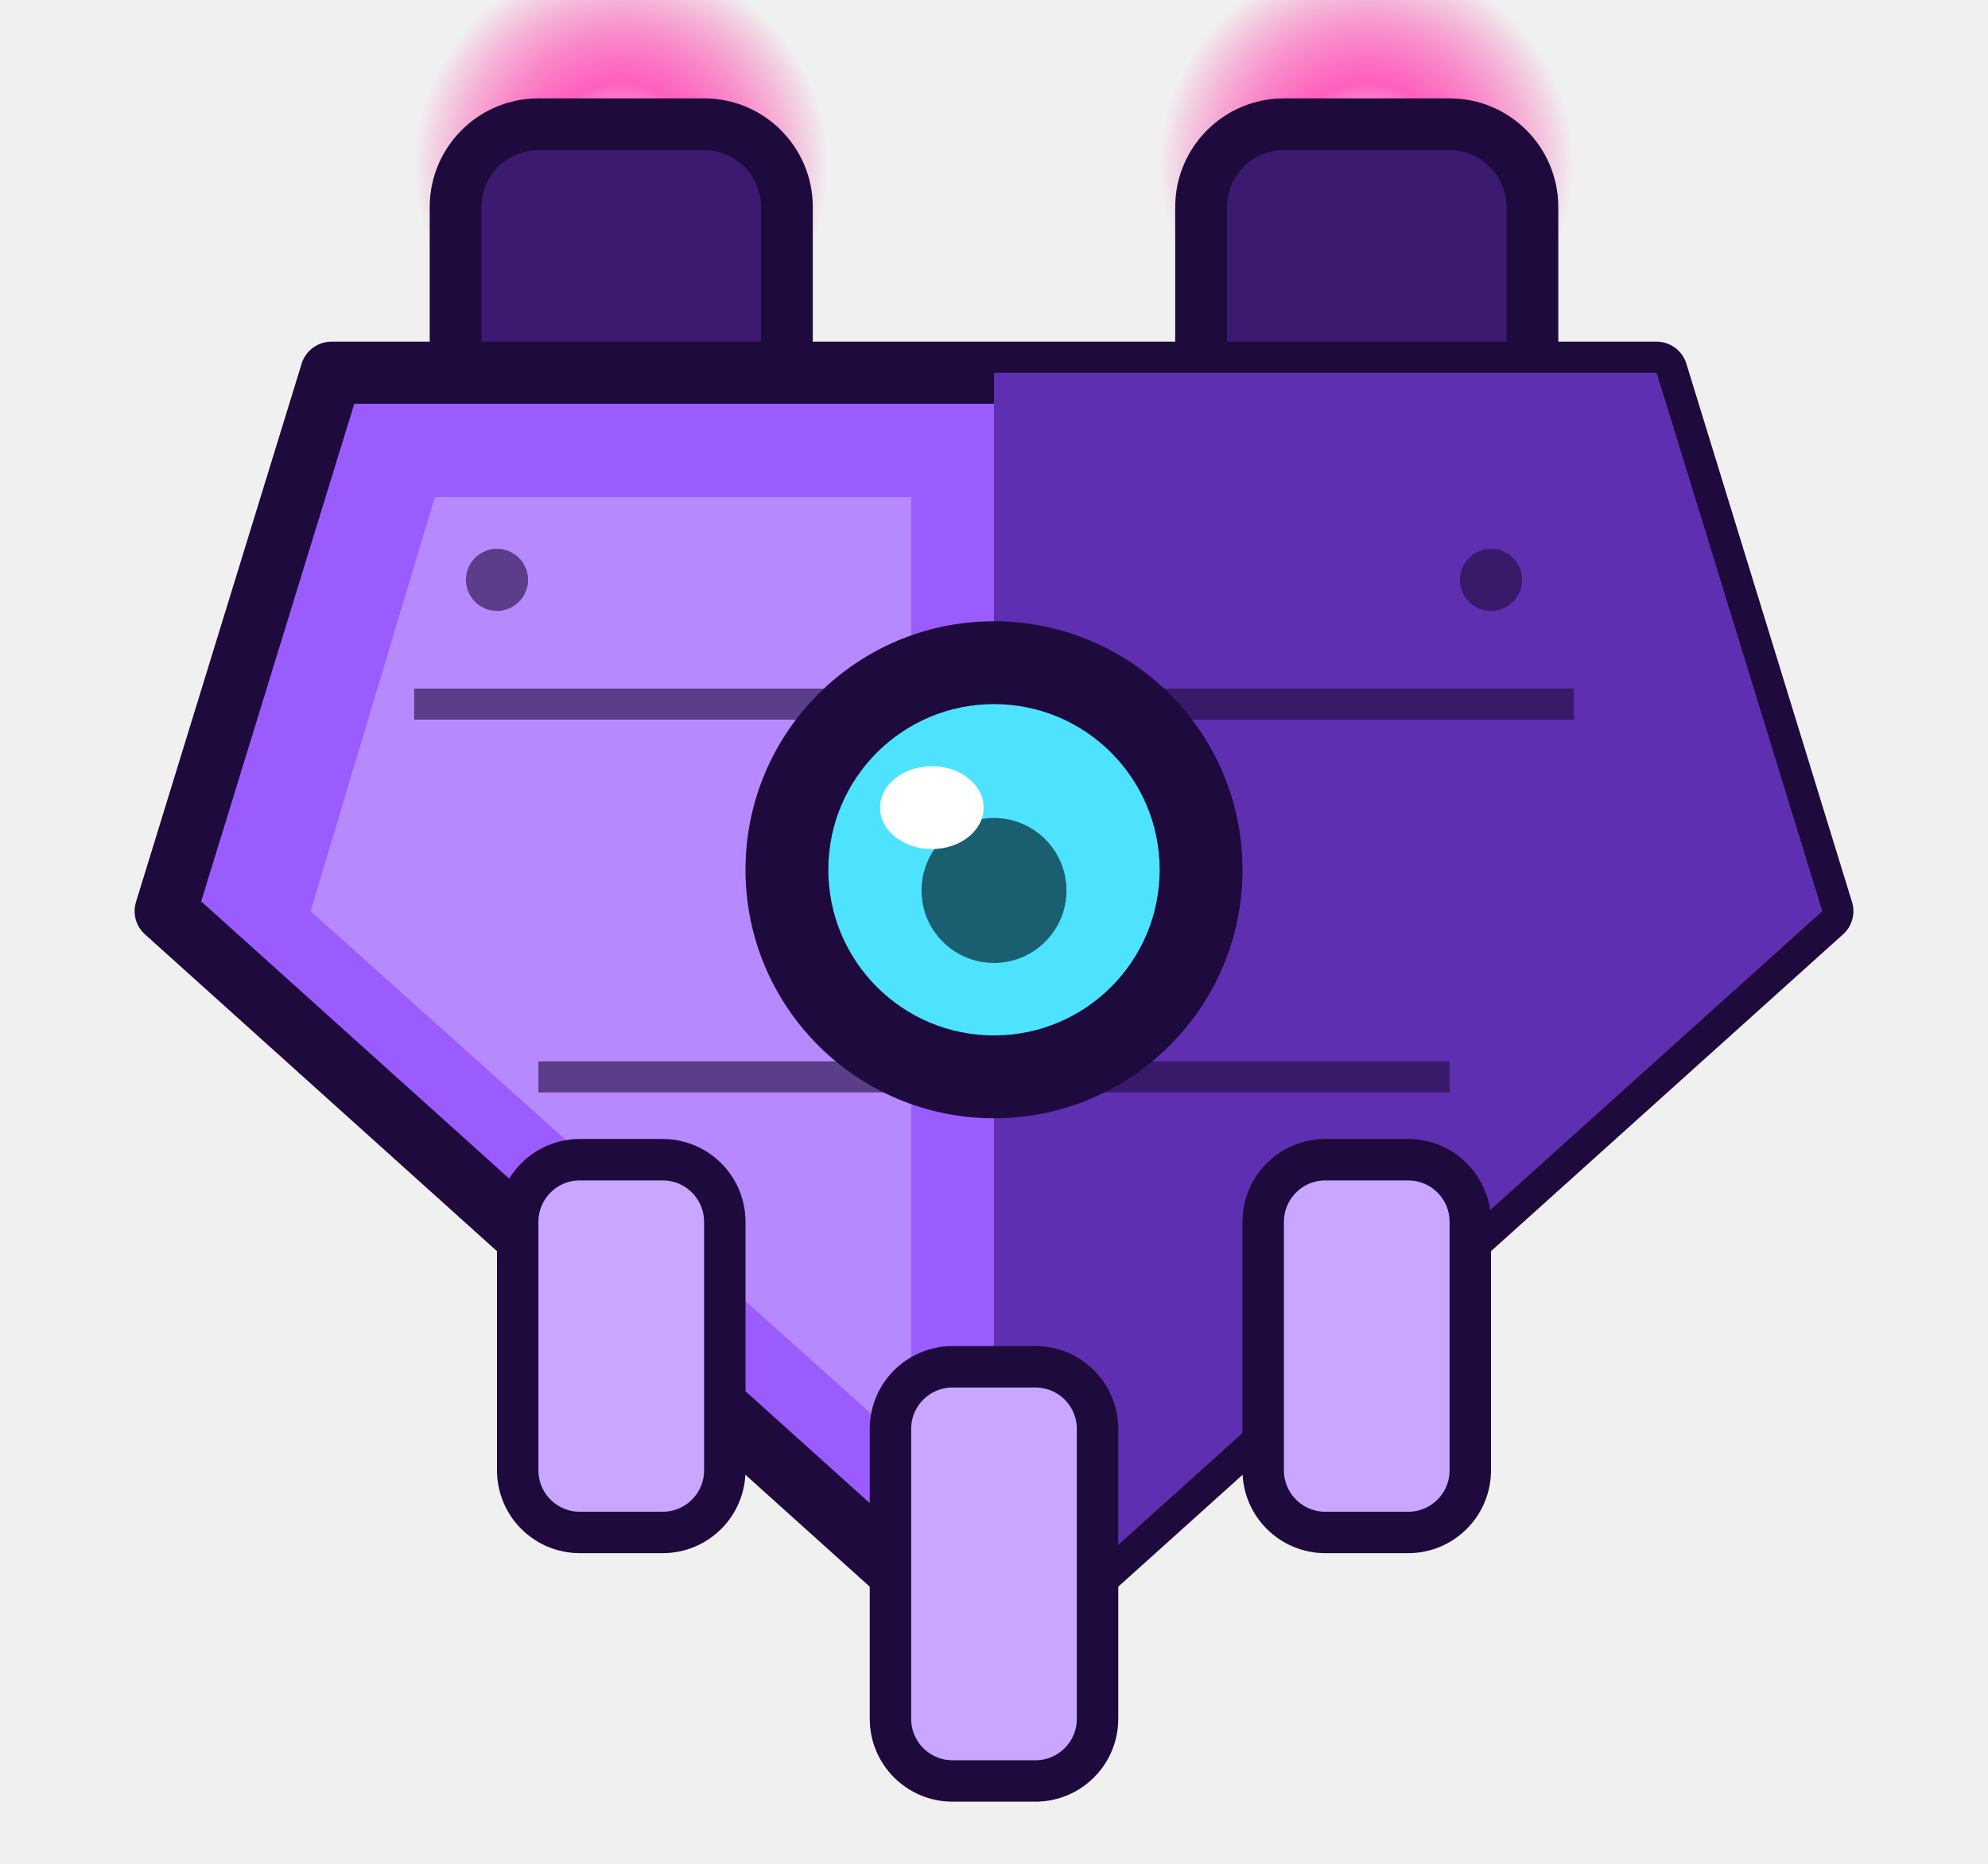
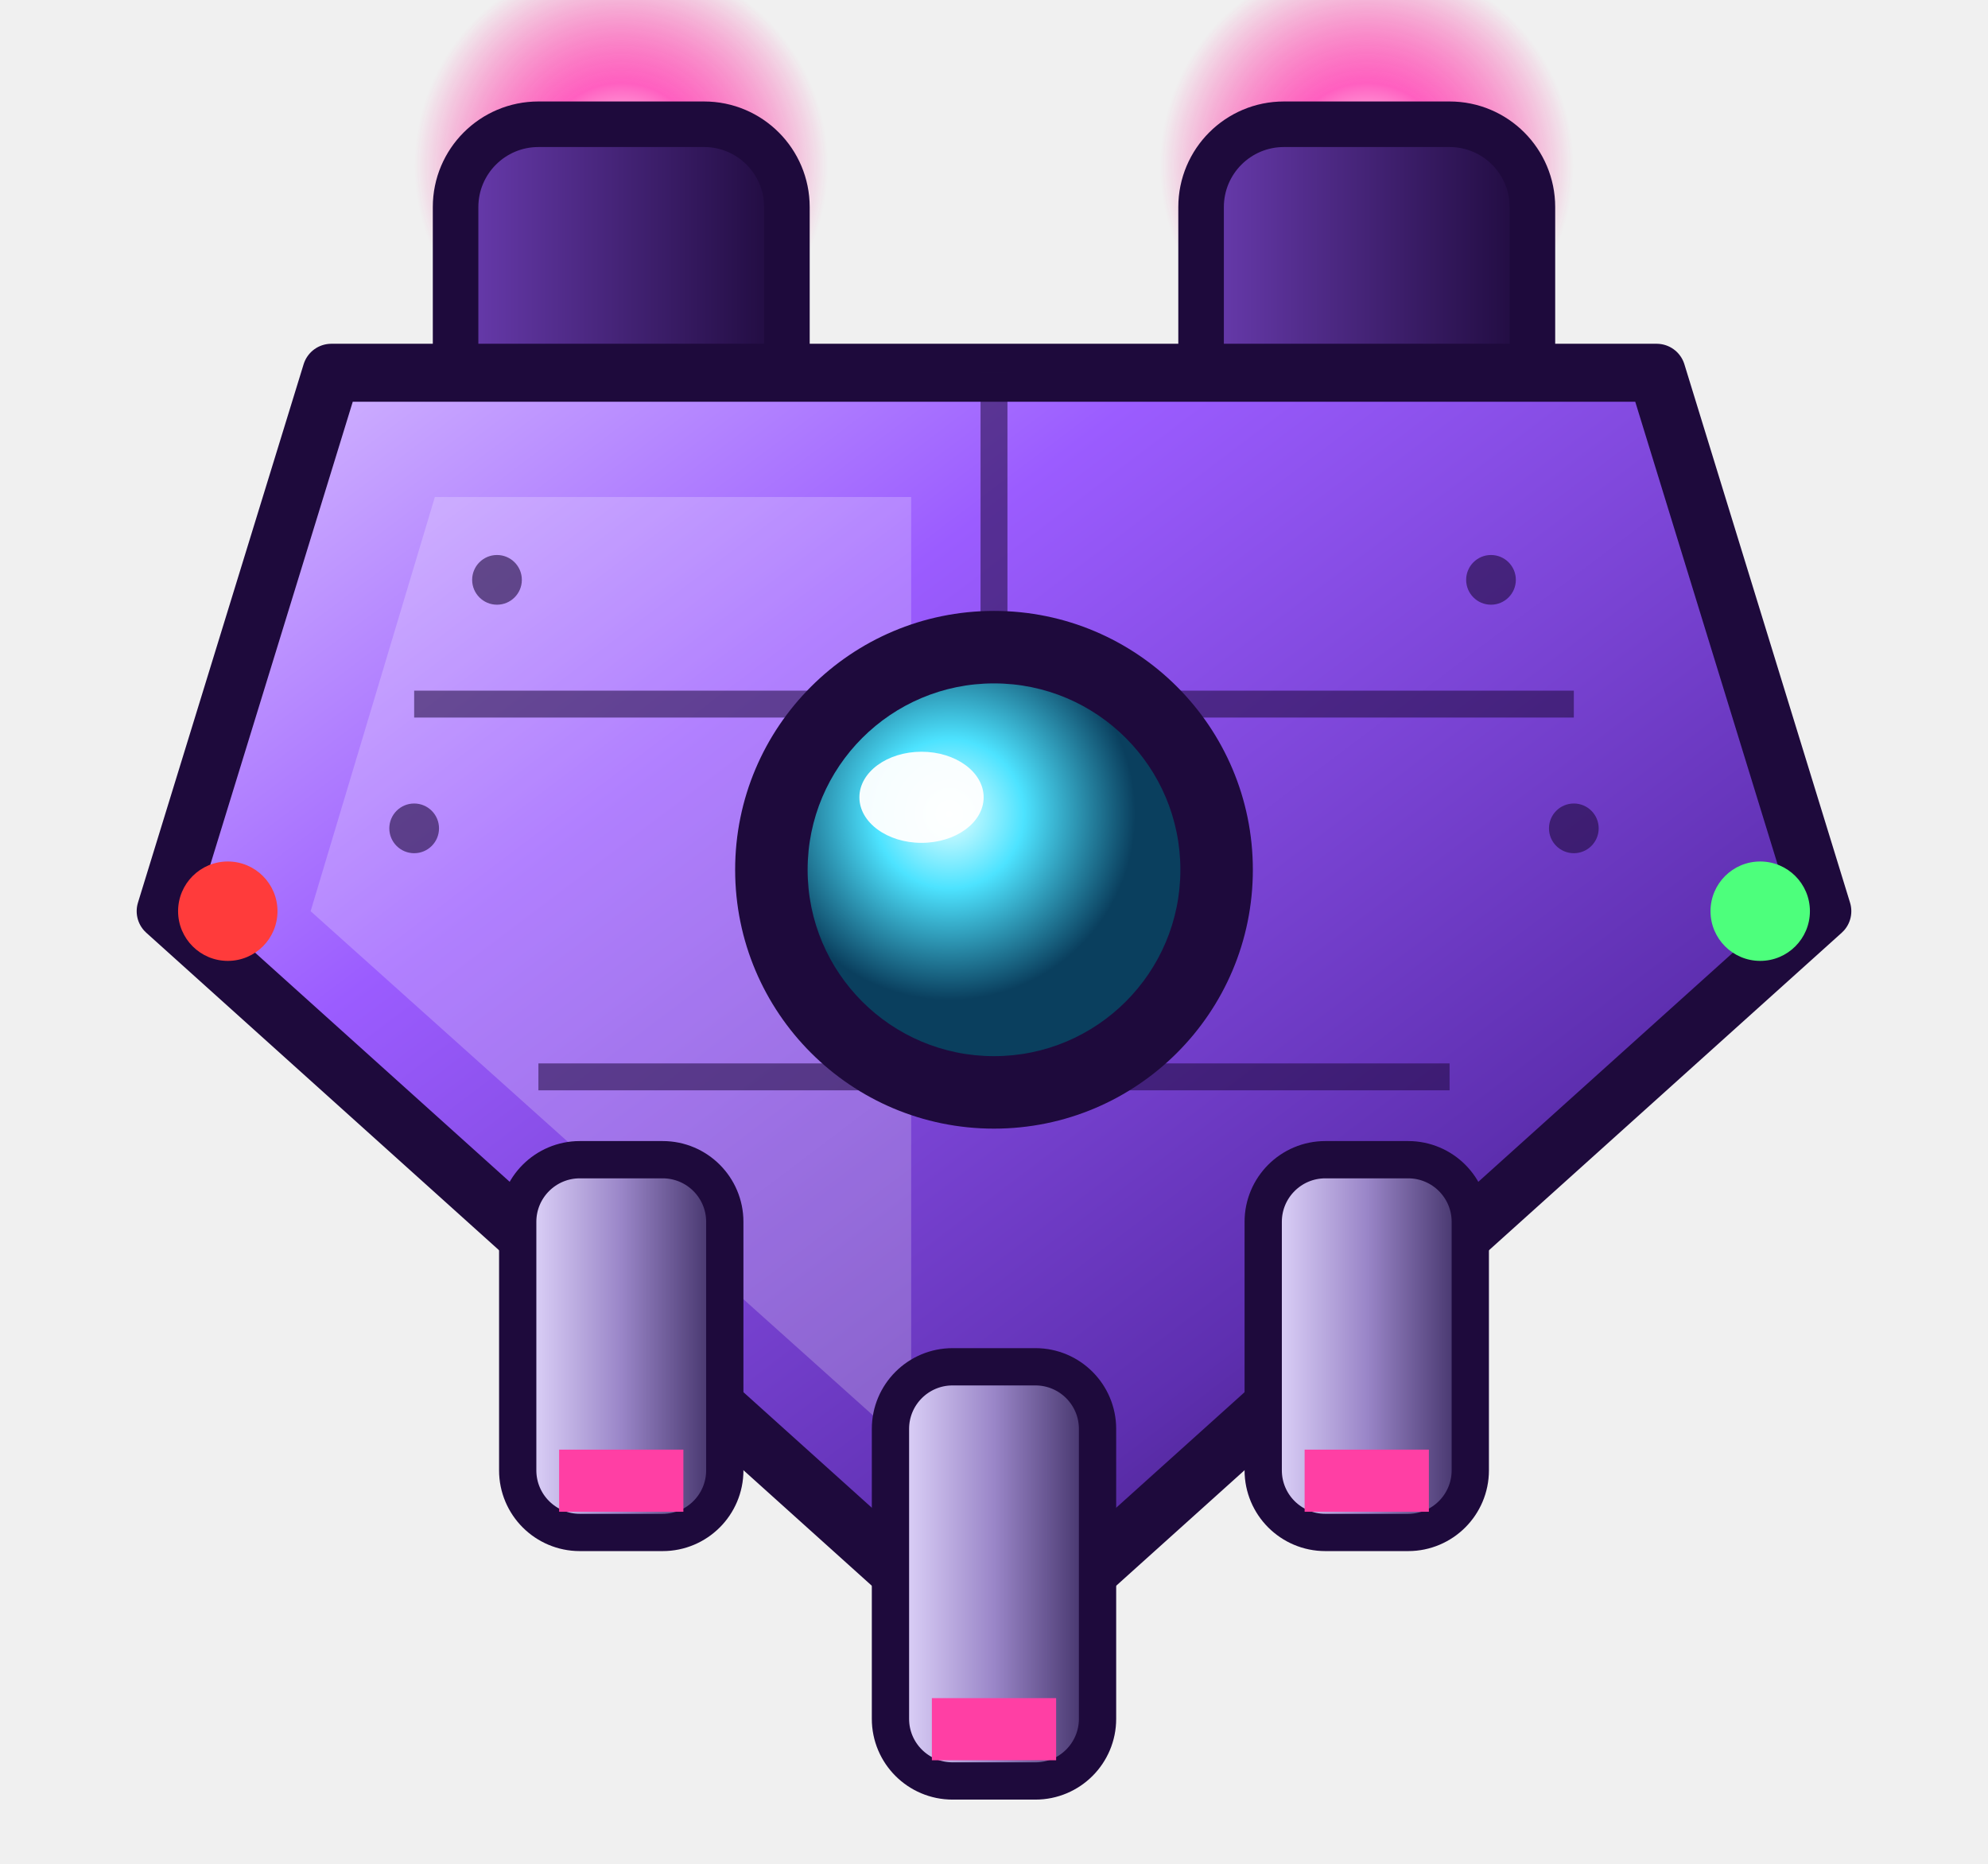
<svg xmlns="http://www.w3.org/2000/svg" viewBox="0 0 96 90">
  <defs>
    <radialGradient id="glow-pink">
      <stop offset="0" stop-color="#ffffff" />
      <stop offset="0.4" stop-color="#ff5fc0" />
      <stop offset="1" stop-color="#ff2a9a" stop-opacity="0" />
    </radialGradient>
+     <linearGradient id="br-hull" x1="0" y1="0" x2="1" y2="1">
+       <stop offset="0" stop-color="#d9c2ff" />
+       <stop offset="0.3" stop-color="#9b5cff" />
+       <stop offset="0.7" stop-color="#5e2fb0" />
+       <stop offset="1" stop-color="#22093f" />
+     </linearGradient>
+     <linearGradient id="br-metal" x1="0" x2="1">
+       <stop offset="0" stop-color="#e6dcff" />
+       <stop offset="0.5" stop-color="#9a86c8" />
+       <stop offset="1" stop-color="#3a2a60" />
+     </linearGradient>
+     <linearGradient id="br-engine" x1="0" x2="1">
+       <stop offset="0" stop-color="#6a3cb0" />
+       <stop offset="1" stop-color="#1e0a3c" />
+     </linearGradient>
+     <radialGradient id="br-glass" cx="0.38" cy="0.35">
+       <stop offset="0" stop-color="#e6feff" />
+       <stop offset="0.4" stop-color="#4de3ff" />
+       <stop offset="1" stop-color="#0a3f5e" />
+     </radialGradient>
  </defs>
  <circle cx="30" cy="8" r="10" fill="url(#glow-pink)" />
  <circle cx="66" cy="8" r="10" fill="url(#glow-pink)" />
-   <rect x="22" y="6" width="16" height="16" rx="4" fill="#3c1a70" stroke="#1e0a3c" stroke-width="2.5" />
-   <rect x="58" y="6" width="16" height="16" rx="4" fill="#3c1a70" stroke="#1e0a3c" stroke-width="2.5" />
-   <path d="M48 80 L8 44 L16 18 L80 18 L88 44 Z" fill="#9b5cff" stroke="#1e0a3c" stroke-width="3" stroke-linejoin="round" />
-   <path d="M48 80 L88 44 L80 18 L48 18 Z" fill="#5e2fb0" />
-   <path d="M44 70 L15 44 L21 24 L44 24 Z" fill="#c9a6ff" opacity="0.6" />
-   <path d="M20 34 L76 34 M26 52 L70 52" stroke="#1e0a3c" stroke-width="1.5" opacity="0.6" />
+   <rect x="22" y="6" width="16" height="16" rx="4" fill="url(#br-engine)" stroke="#1e0a3c" stroke-width="2.2" />
+   <rect x="58" y="6" width="16" height="16" rx="4" fill="url(#br-engine)" stroke="#1e0a3c" stroke-width="2.2" />
+   <path d="M48 80 L8 44 L16 18 L80 18 L88 44 Z" fill="url(#br-hull)" stroke="#1e0a3c" stroke-width="2.8" stroke-linejoin="round" />
+   <path d="M44 70 L15 44 L21 24 L44 24 Z" fill="#ffffff" opacity="0.22" />
+   <path d="M20 34 L76 34 M26 52 L70 52 M48 18 L48 30" stroke="#1e0a3c" stroke-width="1.3" opacity="0.55" />
  <g fill="#1e0a3c" opacity="0.6">
-     <circle cx="24" cy="28" r="1.5" />
-     <circle cx="72" cy="28" r="1.5" />
-     <circle cx="30" cy="58" r="1.5" />
-     <circle cx="66" cy="58" r="1.5" />
+     <circle cx="24" cy="28" r="1.2" />
+     <circle cx="72" cy="28" r="1.2" />
+     <circle cx="30" cy="58" r="1.2" />
+     <circle cx="66" cy="58" r="1.2" />
+     <circle cx="20" cy="40" r="1.2" />
+     <circle cx="76" cy="40" r="1.2" />
  </g>
-   <rect x="25" y="56" width="10" height="18" rx="3" fill="#c9a6ff" stroke="#1e0a3c" stroke-width="2" />
-   <rect x="43" y="66" width="10" height="20" rx="3" fill="#c9a6ff" stroke="#1e0a3c" stroke-width="2" />
-   <rect x="61" y="56" width="10" height="18" rx="3" fill="#c9a6ff" stroke="#1e0a3c" stroke-width="2" />
-   <circle cx="48" cy="42" r="12" fill="#1e0a3c" />
-   <circle cx="48" cy="42" r="8" fill="#4de3ff" />
-   <circle cx="48" cy="43" r="3.5" fill="#1a5f70" />
-   <ellipse cx="45" cy="39" rx="2.5" ry="2" fill="#ffffff" />
+   <circle cx="11" cy="44" r="2.4" fill="#ff3b3b" />
+   <circle cx="85" cy="44" r="2.4" fill="#4dff7c" />
+   <rect x="25" y="56" width="10" height="18" rx="3" fill="url(#br-metal)" stroke="#1e0a3c" stroke-width="1.8" />
+   <rect x="43" y="66" width="10" height="20" rx="3" fill="url(#br-metal)" stroke="#1e0a3c" stroke-width="1.8" />
+   <rect x="61" y="56" width="10" height="18" rx="3" fill="url(#br-metal)" stroke="#1e0a3c" stroke-width="1.8" />
+   <rect x="27" y="70" width="6" height="3" fill="#ff3fa4" />
+   <rect x="45" y="82" width="6" height="3" fill="#ff3fa4" />
+   <rect x="63" y="70" width="6" height="3" fill="#ff3fa4" />
+   <circle cx="48" cy="42" r="12.5" fill="#1e0a3c" />
+   <circle cx="48" cy="42" r="9" fill="url(#br-glass)" />
+   <ellipse cx="44.5" cy="38.5" rx="3" ry="2.2" fill="#ffffff" opacity="0.95" />
</svg>
